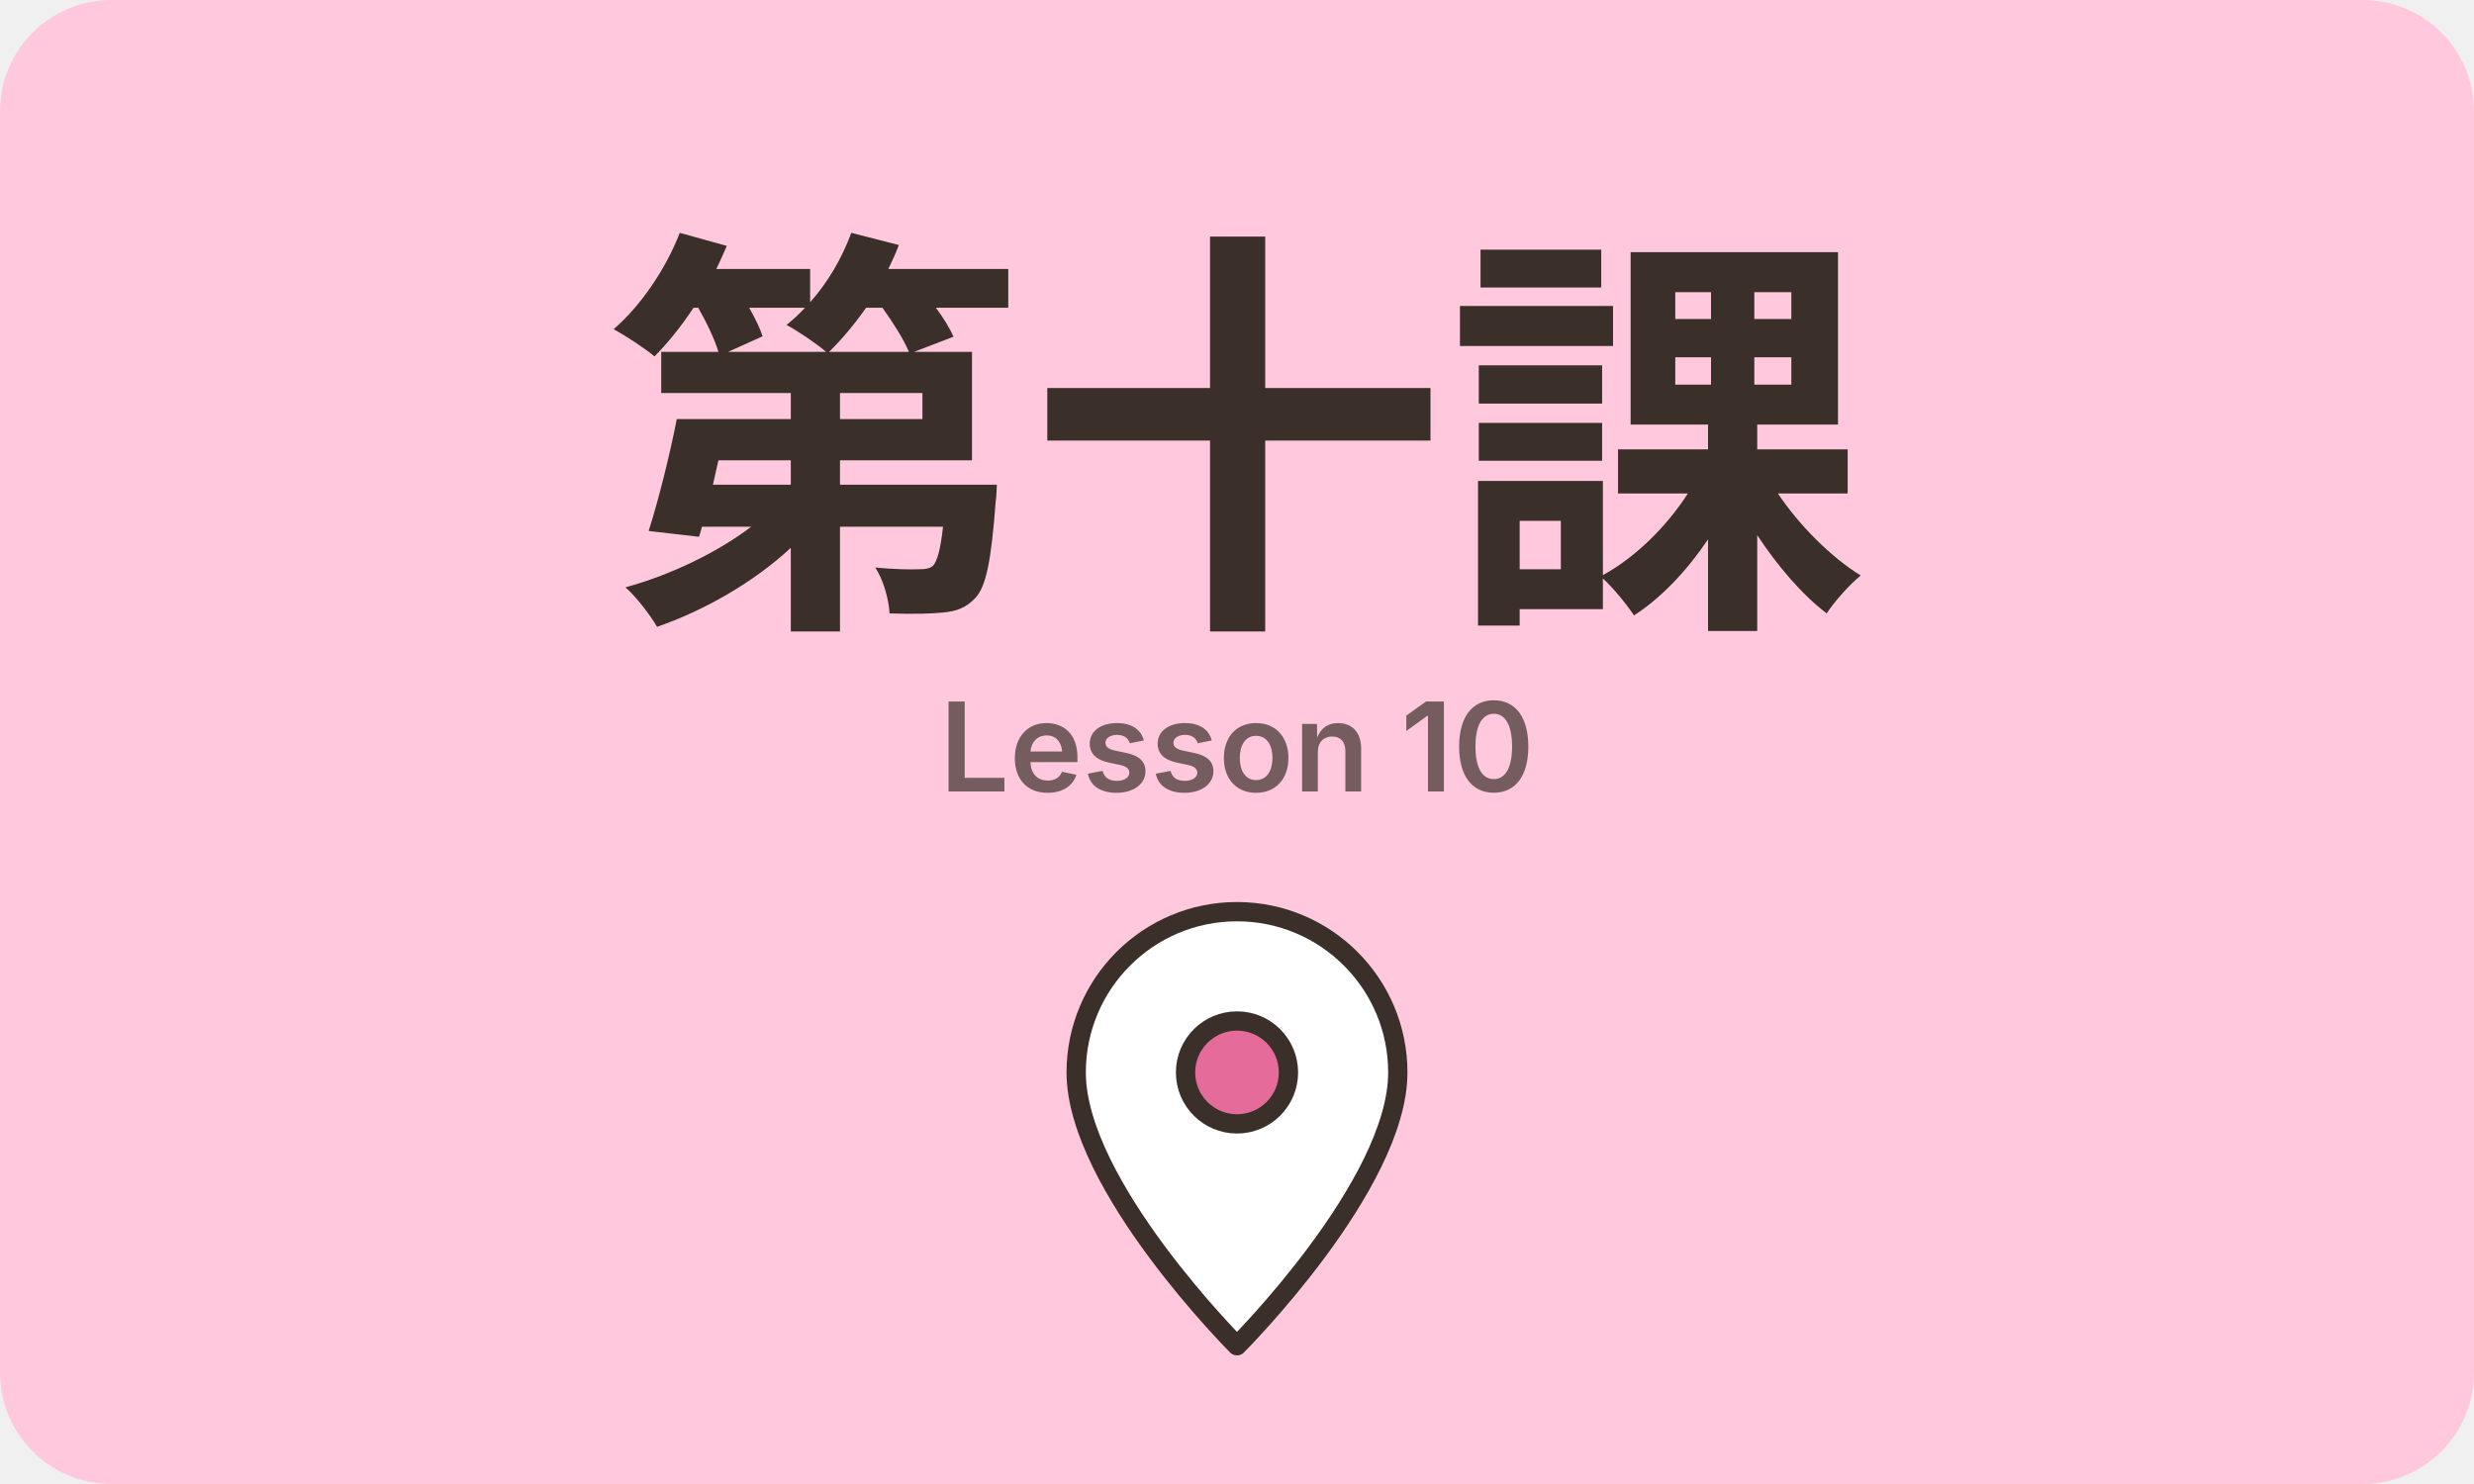
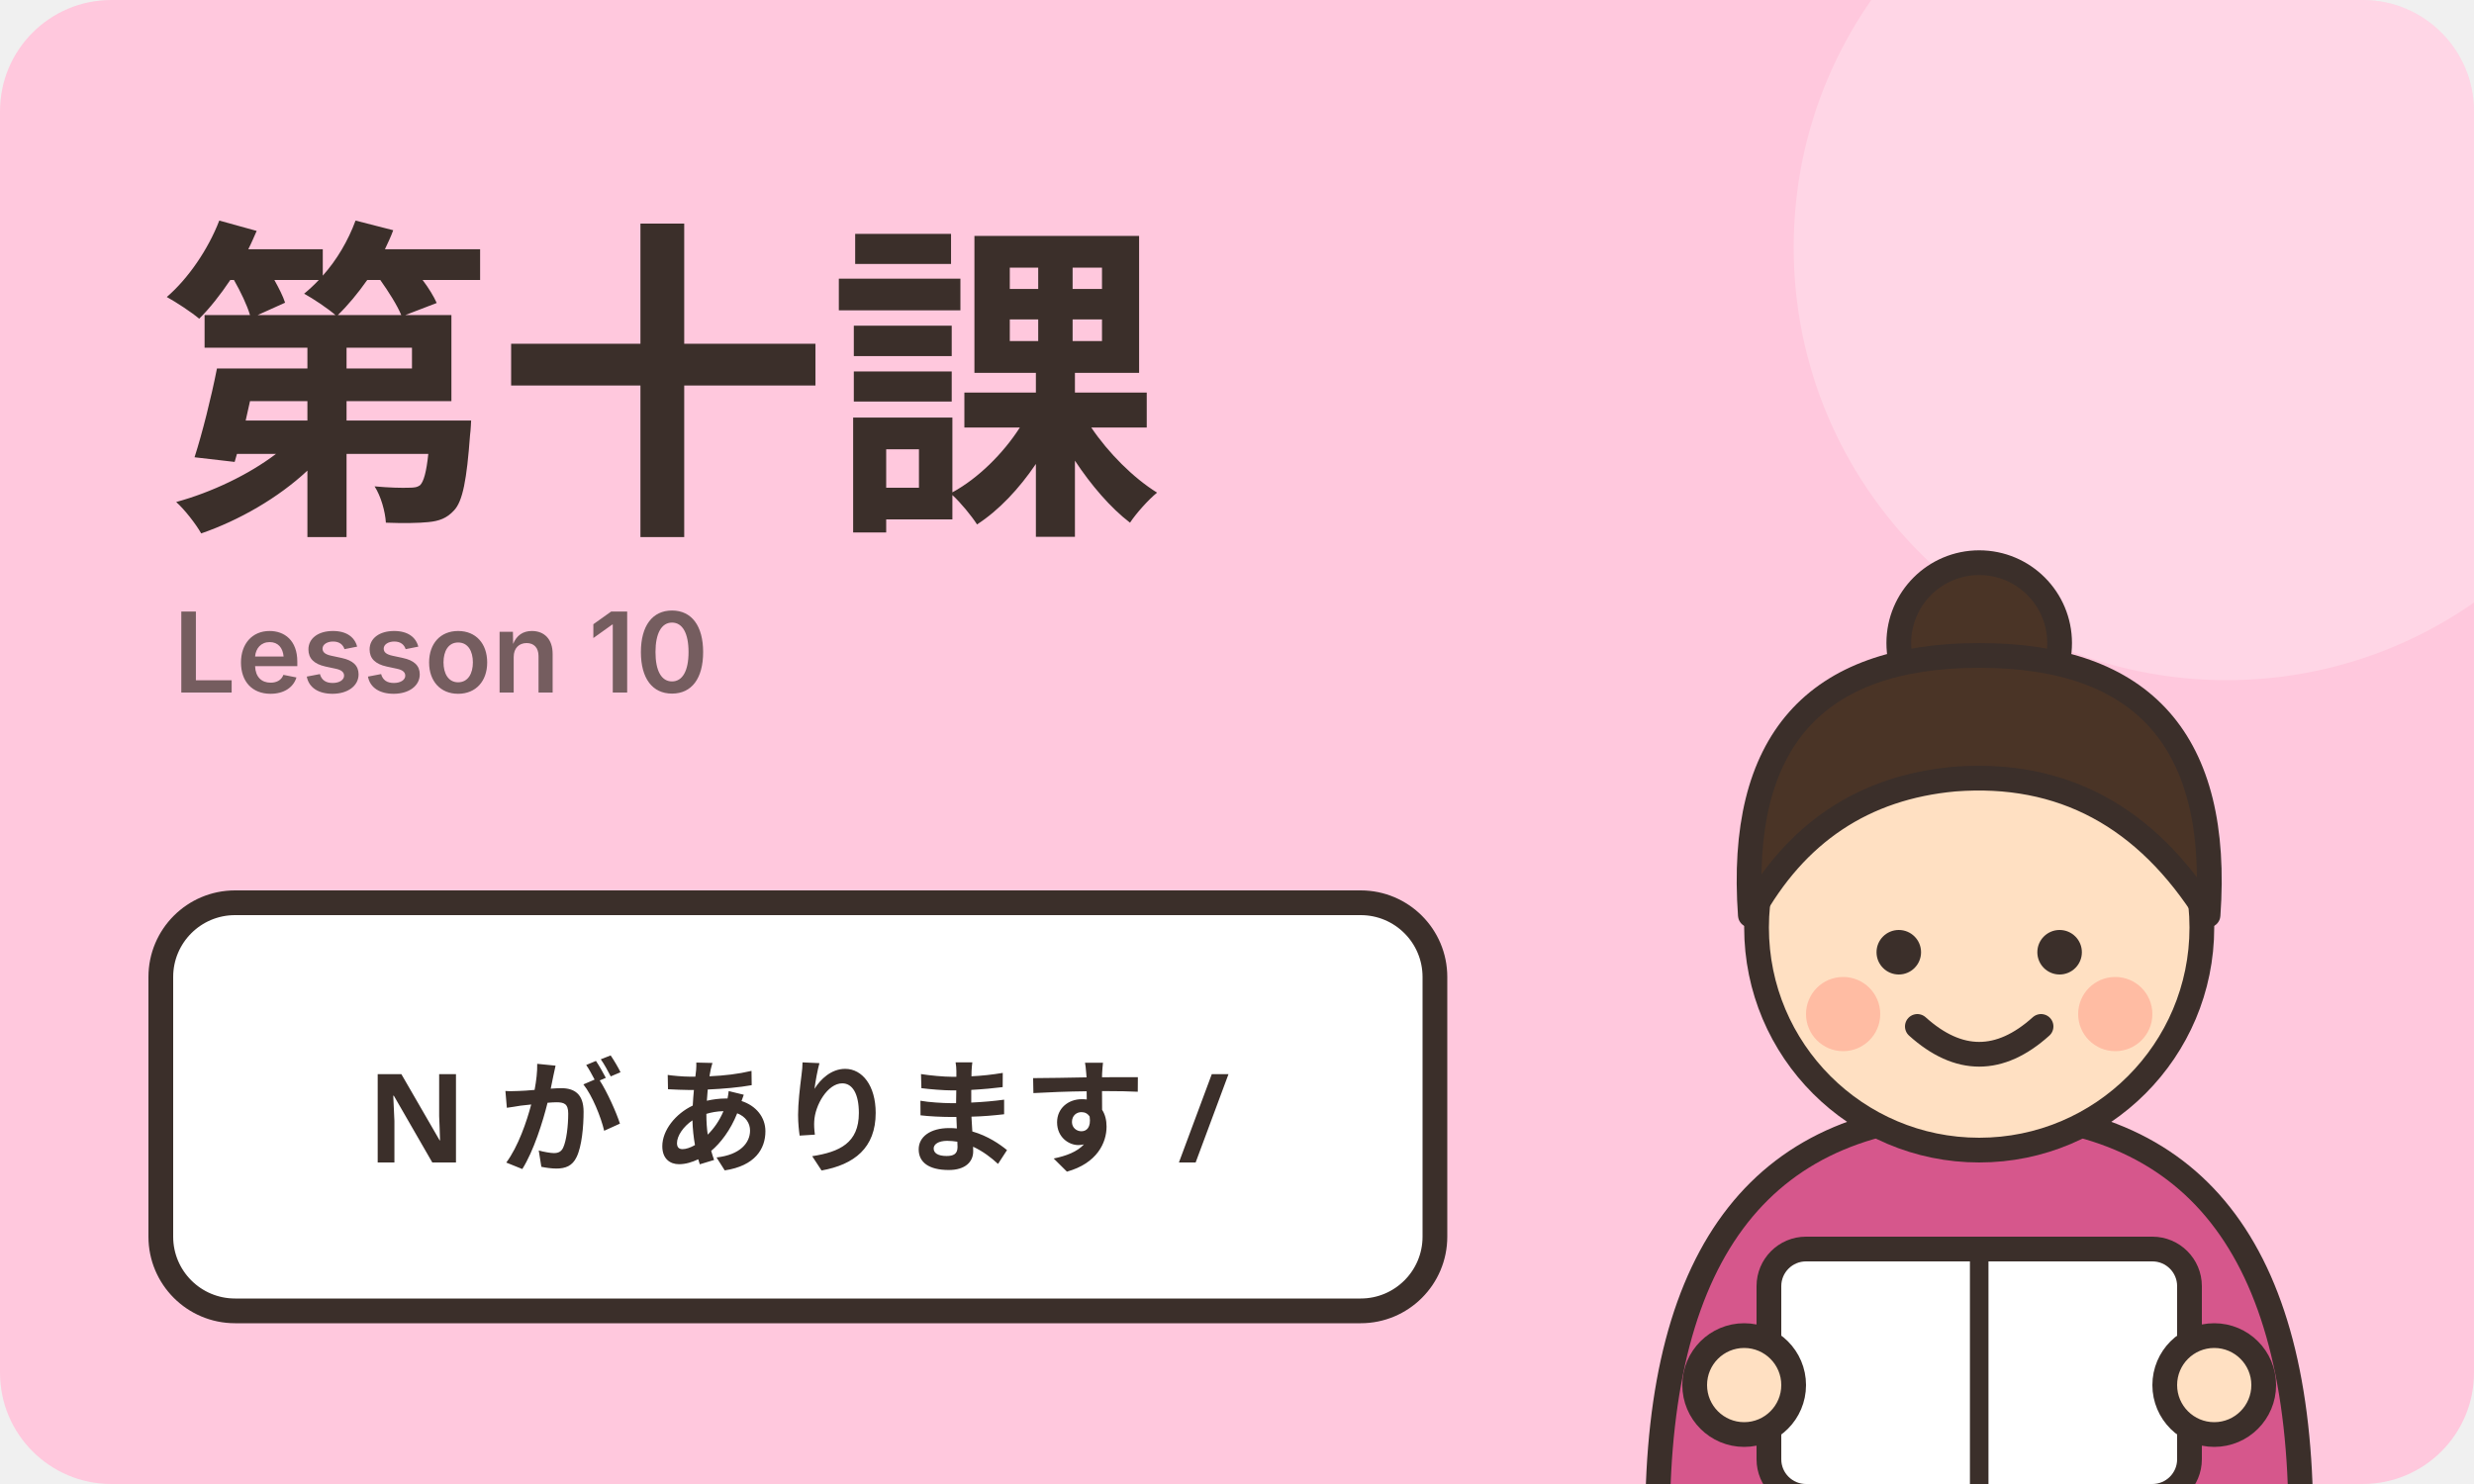
<svg xmlns="http://www.w3.org/2000/svg" viewBox="0 0 400 240" role="img" aria-label="Lesson 10">
-   <rect width="400" height="240" rx="18" fill="#FFC8DD" />
-   <text x="200" y="96" text-anchor="middle" font-size="68" font-weight="700" font-family="Noto Sans JP, Hiragino Sans, sans-serif" fill="#3b2f2a">第十課</text>
-   <text x="200" y="128" text-anchor="middle" font-size="20" font-weight="600" font-family="Inter, sans-serif" fill="#3b2f2a" opacity=".7">Lesson 10</text>
-   <g transform="translate(200 188) scale(.52) translate(-200 -278)">
-     <path d="M200 335C200 335 150 285 150 250A50 50 0 0 1 250 250C250 285 200 335 200 335Z" fill="#fff" stroke="#3b2f2a" stroke-width="6" stroke-linejoin="round" stroke-linecap="round" />
-     <circle cx="200" cy="250" r="16" fill="#E56B9A" stroke="#3b2f2a" stroke-width="6" stroke-linejoin="round" stroke-linecap="round" />
+   <defs>
+     <clipPath id="c">
+       <rect width="400" height="240" rx="18" />
+     </clipPath>
+   </defs>
+   <g clip-path="url(#c)">
+     <rect width="400" height="240" fill="#FFC8DD" />
+     <circle cx="360" cy="40" r="70" fill="#fff" opacity=".25" />
+     <text x="26" y="82" font-size="54" font-weight="700" font-family="Noto Sans JP, Hiragino Sans, Yu Gothic, sans-serif" fill="#3b2f2a">第十課</text>
+     <text x="28" y="112" font-size="18" font-weight="600" font-family="Inter, sans-serif" fill="#3b2f2a" opacity=".7">Lesson 10</text>
+     <rect x="26" y="146" width="206" height="66" rx="12" fill="#fff" stroke="#3b2f2a" stroke-width="4" />
+     <text x="129" y="188" text-anchor="middle" font-size="20" font-weight="700" font-family="Noto Sans JP, Hiragino Sans, Yu Gothic, sans-serif" fill="#3b2f2a">N が あります / </text>
+     <g transform="translate(320 150)">
+       <path d="M-52 96Q-52 30 0 30Q52 30 52 96Z" fill="#D6578C" stroke="#3b2f2a" stroke-width="4" stroke-linejoin="round" />
+       <circle r="36" fill="#FFE0C2" stroke="#3b2f2a" stroke-width="4" />
+       <circle cx="0" cy="-46" r="13" fill="#4a3426" stroke="#3b2f2a" stroke-width="4" />
+       <path d="M-37 -2Q-40 -44 0 -44Q40 -44 37 -2Q22 -26 -4 -24Q-26 -22 -37 -2Z" fill="#4a3426" stroke="#3b2f2a" stroke-width="4" stroke-linejoin="round" />
+       <circle cx="-13" cy="4" r="3.6" fill="#3b2f2a" />
+       <circle cx="13" cy="4" r="3.6" fill="#3b2f2a" />
+       <circle cx="-22" cy="14" r="6" fill="#FF9E8A" opacity=".55" />
+       <circle cx="22" cy="14" r="6" fill="#FF9E8A" opacity=".55" />
+       <path d="M-10 16Q0 25 10 16" fill="none" stroke="#3b2f2a" stroke-width="4" stroke-linecap="round" />
+       <rect x="-34" y="52" width="68" height="40" rx="6" fill="#fff" stroke="#3b2f2a" stroke-width="4" />
+       <path d="M0 52V92" stroke="#3b2f2a" stroke-width="3" />
+       <circle cx="-38" cy="74" r="8" fill="#FFE0C2" stroke="#3b2f2a" stroke-width="4" />
+       <circle cx="38" cy="74" r="8" fill="#FFE0C2" stroke="#3b2f2a" stroke-width="4" />
+     </g>
  </g>
</svg>
